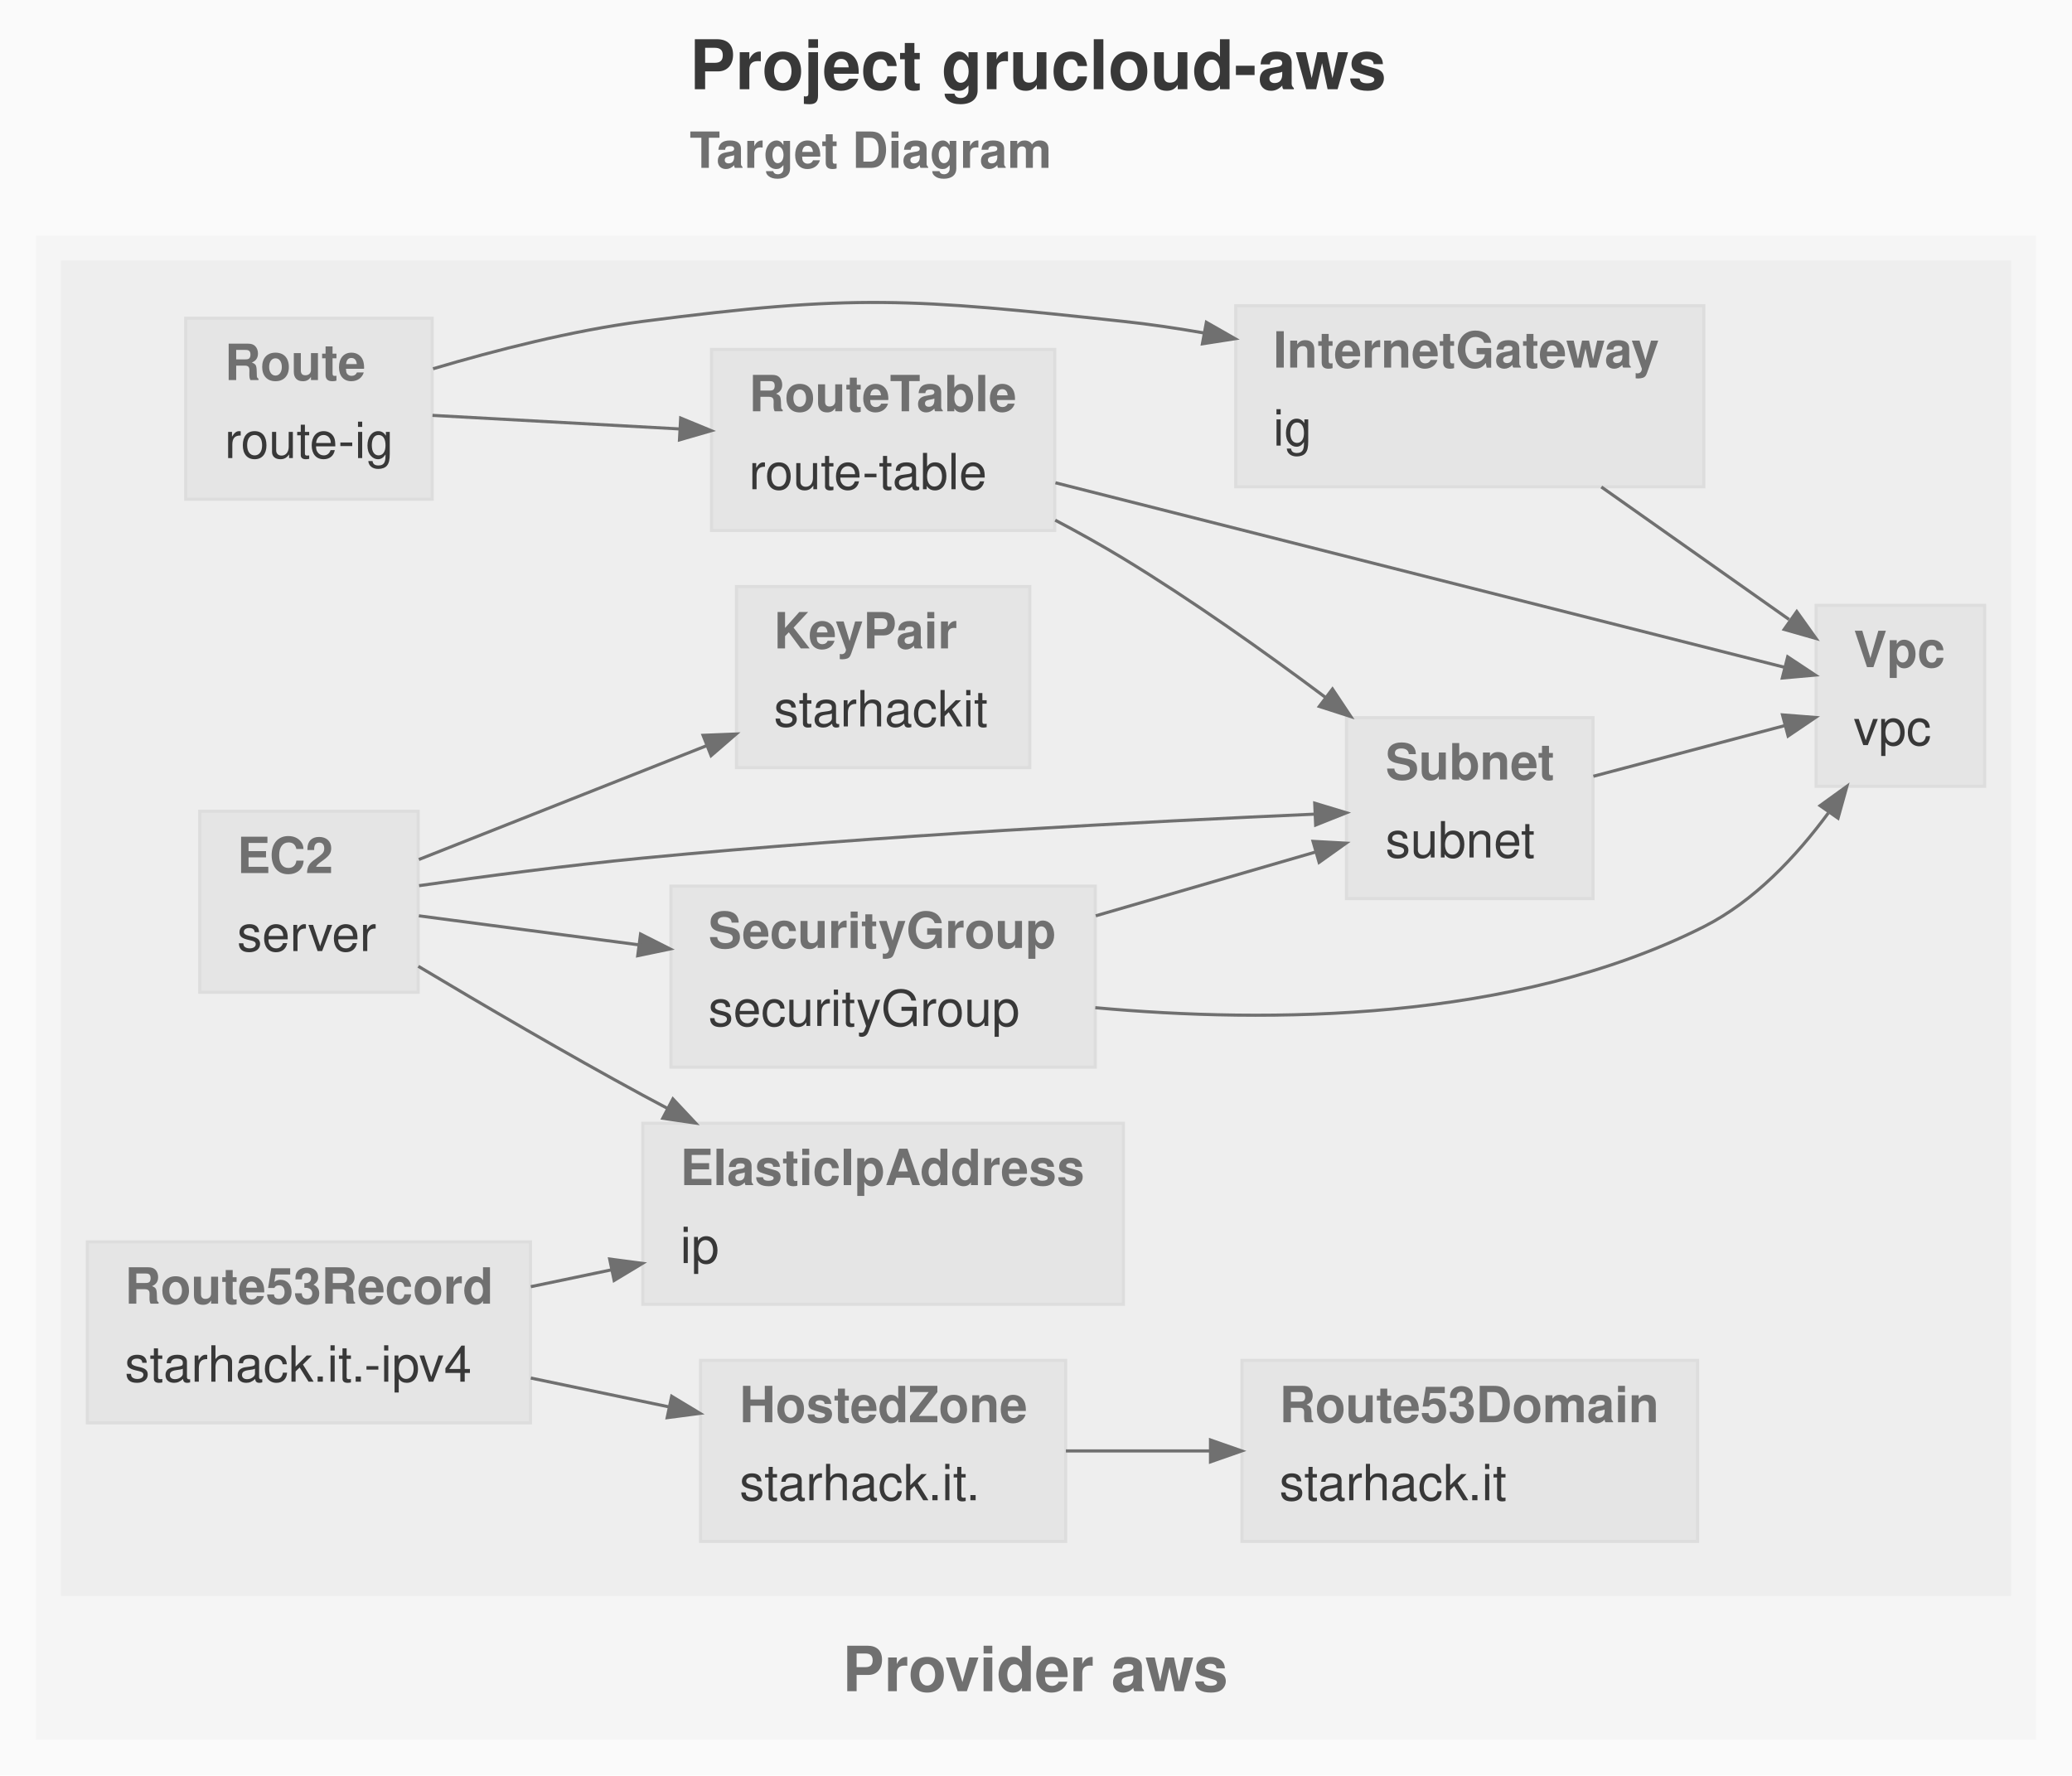
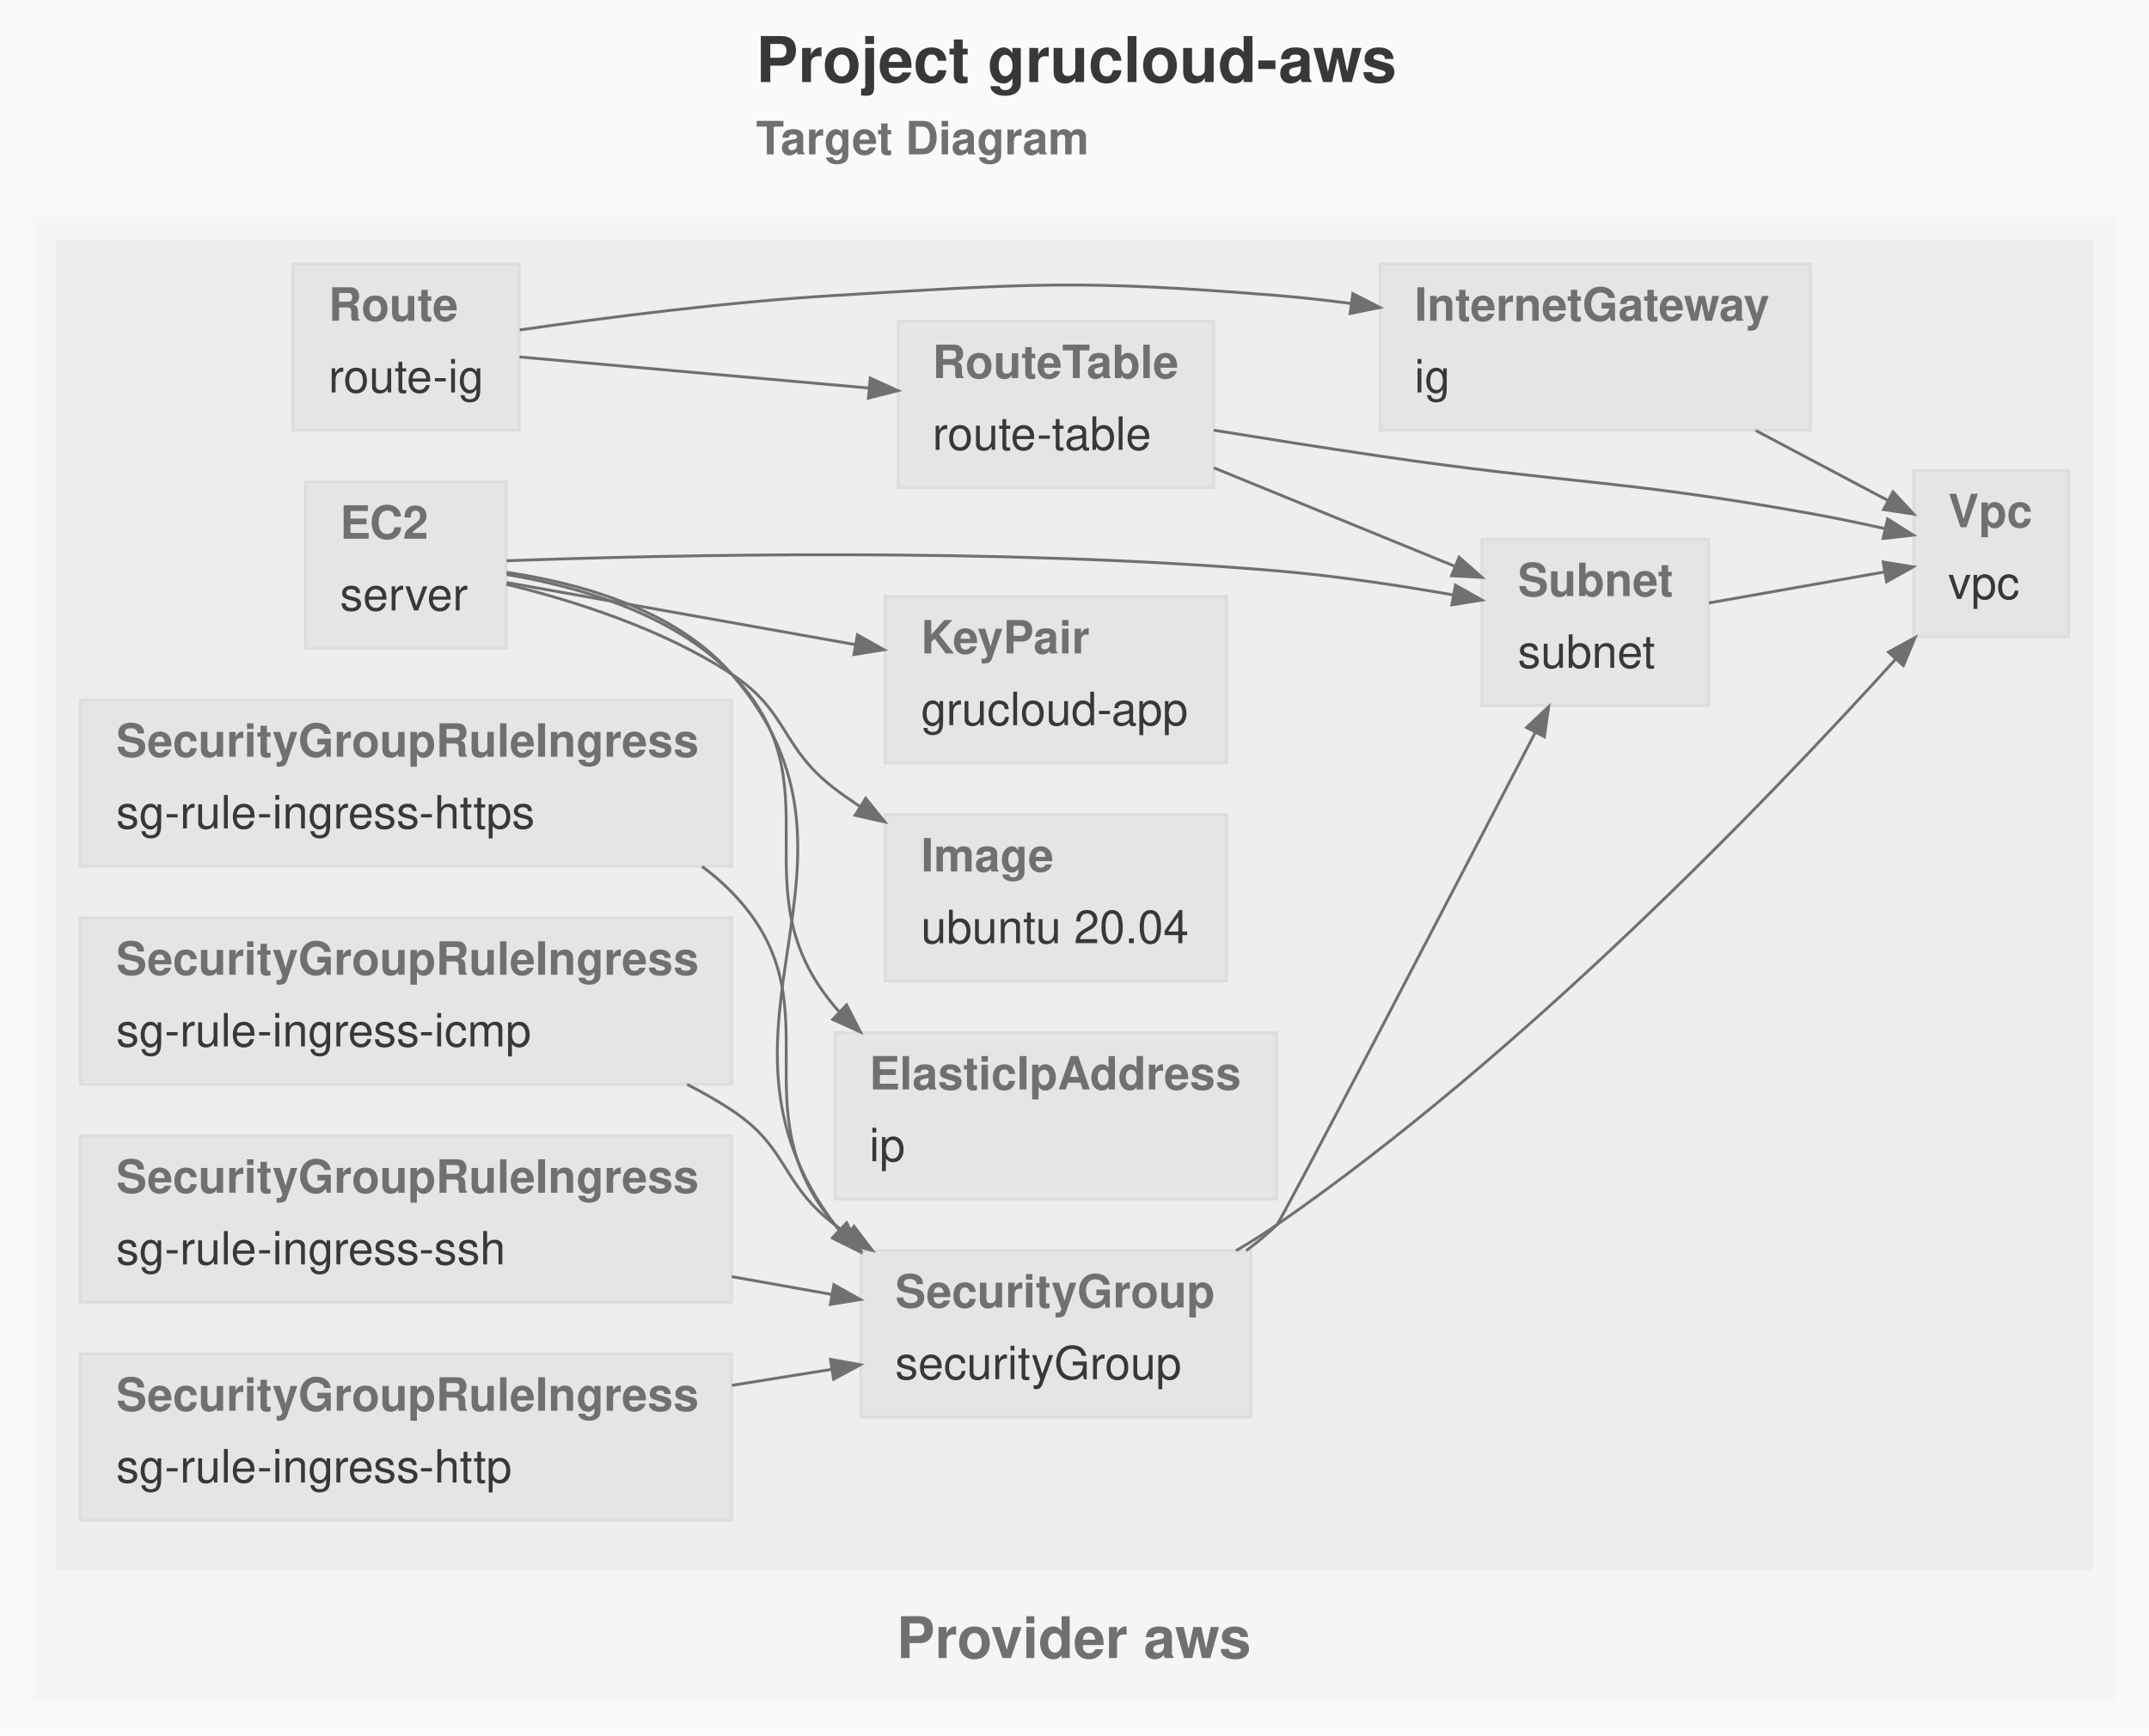
- <svg xmlns="http://www.w3.org/2000/svg" width="664pt" height="569pt" viewBox="0.00 0.00 664.00 569.00">
-   <g id="graph0" class="graph" transform="scale(1 1) rotate(0) translate(4 565)">
-     <polygon fill="#fafafa" stroke="transparent" points="-4,4 -4,-565 660,-565 660,4 -4,4" />
-     <text text-anchor="start" x="217" y="-536.4" font-family="Helvetica,sans-Serif" font-weight="bold" font-size="22.00" fill="#383838">Project grucloud-aws</text>
-     <text text-anchor="start" x="217" y="-511.2" font-family="Helvetica,sans-Serif" font-weight="bold" font-size="16.00" fill="#707070">Target Diagram</text>
+ <svg xmlns="http://www.w3.org/2000/svg" width="749pt" height="605pt" viewBox="0.00 0.00 749.00 605.00">
+   <g id="graph0" class="graph" transform="scale(1 1) rotate(0) translate(4 601)">
+     <polygon fill="#fafafa" stroke="transparent" points="-4,4 -4,-601 745,-601 745,4 -4,4" />
+     <text text-anchor="start" x="259.5" y="-572.4" font-family="Helvetica,sans-Serif" font-weight="bold" font-size="22.00" fill="#383838">Project grucloud-aws</text>
+     <text text-anchor="start" x="259.5" y="-547.2" font-family="Helvetica,sans-Serif" font-weight="bold" font-size="16.00" fill="#707070">Target Diagram</text>
    <g id="clust1" class="cluster">
-       <polygon fill="#f5f5f5" stroke="#f5f5f5" points="8,-8 8,-489 648,-489 648,-8 8,-8" />
-       <text text-anchor="start" x="266" y="-23" font-family="Helvetica,sans-Serif" font-weight="bold" font-size="20.00" fill="#707070">Provider aws</text>
+       <polygon fill="#f5f5f5" stroke="#f5f5f5" points="8,-8 8,-525 733,-525 733,-8 8,-8" />
+       <text text-anchor="start" x="308.5" y="-23" font-family="Helvetica,sans-Serif" font-weight="bold" font-size="20.00" fill="#707070">Provider aws</text>
    </g>
    <g id="clust2" class="cluster">
-       <polygon fill="#eeeeee" stroke="#eeeeee" points="16,-54 16,-481 640,-481 640,-54 16,-54" />
-       <text text-anchor="start" x="327.86" y="-58.3" font-family="Helvetica,sans-Serif" font-size="1.00" fill="#383838"> </text>
+       <polygon fill="#eeeeee" stroke="#eeeeee" points="16,-54 16,-517 725,-517 725,-54 16,-54" />
+       <text text-anchor="start" x="370.36" y="-58.3" font-family="Helvetica,sans-Serif" font-size="1.00" fill="#383838"> </text>
    </g>
    <g id="node1" class="node">
-       <polygon fill="#e5e5e5" stroke="#dddddd" points="326,-377 232,-377 232,-319 326,-319 326,-377" />
-       <text text-anchor="start" x="244" y="-357.2" font-family="Helvetica,sans-Serif" font-weight="bold" font-size="16.00" fill="#707070">KeyPair</text>
-       <text text-anchor="start" x="244" y="-332.2" font-family="Helvetica,sans-Serif" font-size="16.00" fill="#383838">starhackit</text>
+       <polygon fill="#e5e5e5" stroke="#dddddd" points="423.5,-393 304.5,-393 304.5,-335 423.5,-335 423.5,-393" />
+       <text text-anchor="start" x="317" y="-373.2" font-family="Helvetica,sans-Serif" font-weight="bold" font-size="16.00" fill="#707070">KeyPair</text>
+       <text text-anchor="start" x="317" y="-348.2" font-family="Helvetica,sans-Serif" font-size="16.00" fill="#383838">grucloud-app</text>
    </g>
    <g id="node2" class="node">
-       <polygon fill="#e5e5e5" stroke="#dddddd" points="632,-371 578,-371 578,-313 632,-313 632,-371" />
-       <text text-anchor="start" x="590" y="-351.2" font-family="Helvetica,sans-Serif" font-weight="bold" font-size="16.00" fill="#707070">Vpc</text>
-       <text text-anchor="start" x="590" y="-326.2" font-family="Helvetica,sans-Serif" font-size="16.00" fill="#383838">vpc</text>
+       <polygon fill="#e5e5e5" stroke="#dddddd" points="717,-437 663,-437 663,-379 717,-379 717,-437" />
+       <text text-anchor="start" x="675" y="-417.2" font-family="Helvetica,sans-Serif" font-weight="bold" font-size="16.00" fill="#707070">Vpc</text>
+       <text text-anchor="start" x="675" y="-392.2" font-family="Helvetica,sans-Serif" font-size="16.00" fill="#383838">vpc</text>
    </g>
    <g id="node3" class="node">
-       <polygon fill="#e5e5e5" stroke="#dddddd" points="542,-467 392,-467 392,-409 542,-409 542,-467" />
-       <text text-anchor="start" x="404" y="-447.2" font-family="Helvetica,sans-Serif" font-weight="bold" font-size="16.00" fill="#707070">InternetGateway</text>
-       <text text-anchor="start" x="404" y="-422.2" font-family="Helvetica,sans-Serif" font-size="16.00" fill="#383838">ig</text>
+       <polygon fill="#e5e5e5" stroke="#dddddd" points="627,-509 477,-509 477,-451 627,-451 627,-509" />
+       <text text-anchor="start" x="489" y="-489.2" font-family="Helvetica,sans-Serif" font-weight="bold" font-size="16.00" fill="#707070">InternetGateway</text>
+       <text text-anchor="start" x="489" y="-464.2" font-family="Helvetica,sans-Serif" font-size="16.00" fill="#383838">ig</text>
    </g>
    <g id="edge1" class="edge">
-       <path fill="none" stroke="#707070" d="M509.17,-408.94C528.39,-395.37 551.01,-379.41 569.33,-366.47" />
-       <polygon fill="#707070" stroke="#707070" points="571.8,-369.01 577.95,-360.39 567.76,-363.29 571.8,-369.01" />
+       <path fill="none" stroke="#707070" d="M607.92,-450.92C623.53,-442.66 640.08,-433.9 654.14,-426.46" />
+       <polygon fill="#707070" stroke="#707070" points="655.78,-429.55 662.98,-421.78 652.5,-423.36 655.78,-429.55" />
    </g>
    <g id="node4" class="node">
-       <polygon fill="#e5e5e5" stroke="#dddddd" points="506.5,-335 427.5,-335 427.5,-277 506.5,-277 506.5,-335" />
-       <text text-anchor="start" x="440" y="-315.2" font-family="Helvetica,sans-Serif" font-weight="bold" font-size="16.00" fill="#707070">Subnet</text>
-       <text text-anchor="start" x="440" y="-290.2" font-family="Helvetica,sans-Serif" font-size="16.00" fill="#383838">subnet</text>
+       <polygon fill="#e5e5e5" stroke="#dddddd" points="591.5,-413 512.5,-413 512.5,-355 591.5,-355 591.5,-413" />
+       <text text-anchor="start" x="525" y="-393.2" font-family="Helvetica,sans-Serif" font-weight="bold" font-size="16.00" fill="#707070">Subnet</text>
+       <text text-anchor="start" x="525" y="-368.2" font-family="Helvetica,sans-Serif" font-size="16.00" fill="#383838">subnet</text>
    </g>
    <g id="edge2" class="edge">
-       <path fill="none" stroke="#707070" d="M506.61,-316.22C525.91,-321.33 549.13,-327.48 568.05,-332.48" />
-       <polygon fill="#707070" stroke="#707070" points="567.23,-335.89 577.79,-335.06 569.02,-329.12 567.23,-335.89" />
+       <path fill="none" stroke="#707070" d="M591.61,-390.81C610.82,-394.2 633.92,-398.28 652.79,-401.61" />
+       <polygon fill="#707070" stroke="#707070" points="652.34,-405.08 662.79,-403.38 653.55,-398.19 652.34,-405.08" />
    </g>
    <g id="node5" class="node">
-       <polygon fill="#e5e5e5" stroke="#dddddd" points="334,-453 224,-453 224,-395 334,-395 334,-453" />
-       <text text-anchor="start" x="236" y="-433.2" font-family="Helvetica,sans-Serif" font-weight="bold" font-size="16.00" fill="#707070">RouteTable</text>
-       <text text-anchor="start" x="236" y="-408.2" font-family="Helvetica,sans-Serif" font-size="16.00" fill="#383838">route-table</text>
+       <polygon fill="#e5e5e5" stroke="#dddddd" points="419,-489 309,-489 309,-431 419,-431 419,-489" />
+       <text text-anchor="start" x="321" y="-469.2" font-family="Helvetica,sans-Serif" font-weight="bold" font-size="16.00" fill="#707070">RouteTable</text>
+       <text text-anchor="start" x="321" y="-444.2" font-family="Helvetica,sans-Serif" font-size="16.00" fill="#383838">route-table</text>
    </g>
    <g id="edge3" class="edge">
-       <path fill="none" stroke="#707070" d="M334.23,-410.28C400.54,-393.49 510.94,-365.55 567.76,-351.17" />
-       <polygon fill="#707070" stroke="#707070" points="568.89,-354.5 577.72,-348.65 567.17,-347.71 568.89,-354.5" />
+       <path fill="none" stroke="#707070" d="M419.07,-451.01C437.44,-448.04 458.1,-444.78 477,-442 543.54,-432.22 560.8,-433.86 627,-422 635.42,-420.49 644.42,-418.61 652.88,-416.73" />
+       <polygon fill="#707070" stroke="#707070" points="653.89,-420.09 662.86,-414.45 652.33,-413.26 653.89,-420.09" />
    </g>
    <g id="edge4" class="edge">
-       <path fill="none" stroke="#707070" d="M334.16,-398.3C341.61,-394.37 349.07,-390.21 356,-386 378.07,-372.58 401.36,-356.03 420.8,-341.47" />
-       <polygon fill="#707070" stroke="#707070" points="423.01,-344.18 428.88,-335.36 418.79,-338.6 423.01,-344.18" />
+       <path fill="none" stroke="#707070" d="M419.05,-437.92C445.58,-427.07 477.28,-414.12 502.96,-403.63" />
+       <polygon fill="#707070" stroke="#707070" points="504.55,-406.76 512.48,-399.74 501.9,-400.28 504.55,-406.76" />
    </g>
    <g id="node6" class="node">
-       <polygon fill="#e5e5e5" stroke="#dddddd" points="134.5,-463 55.5,-463 55.5,-405 134.5,-405 134.5,-463" />
-       <text text-anchor="start" x="68" y="-443.2" font-family="Helvetica,sans-Serif" font-weight="bold" font-size="16.00" fill="#707070">Route</text>
-       <text text-anchor="start" x="68" y="-418.2" font-family="Helvetica,sans-Serif" font-size="16.00" fill="#383838">route-ig</text>
+       <polygon fill="#e5e5e5" stroke="#dddddd" points="177,-509 98,-509 98,-451 177,-451 177,-509" />
+       <text text-anchor="start" x="110.5" y="-489.2" font-family="Helvetica,sans-Serif" font-weight="bold" font-size="16.00" fill="#707070">Route</text>
+       <text text-anchor="start" x="110.5" y="-464.2" font-family="Helvetica,sans-Serif" font-size="16.00" fill="#383838">route-ig</text>
    </g>
    <g id="edge6" class="edge">
-       <path fill="none" stroke="#707070" d="M134.78,-446.82C154.64,-452.72 179.35,-459.06 202,-462 269.87,-470.81 287.95,-469.34 356,-462 364.38,-461.1 373.06,-459.82 381.7,-458.31" />
-       <polygon fill="#707070" stroke="#707070" points="382.6,-461.7 391.8,-456.45 381.33,-454.82 382.6,-461.7" />
+       <path fill="none" stroke="#707070" d="M177.15,-485.98C207.06,-490.29 249.54,-495.74 287,-498 355.32,-502.13 372.78,-503.54 441,-498 449.39,-497.32 458.1,-496.35 466.78,-495.21" />
+       <polygon fill="#707070" stroke="#707070" points="467.52,-498.64 476.94,-493.8 466.56,-491.71 467.52,-498.64" />
    </g>
    <g id="edge5" class="edge">
-       <path fill="none" stroke="#707070" d="M134.6,-431.88C157.53,-430.62 187.21,-428.99 213.61,-427.54" />
-       <polygon fill="#707070" stroke="#707070" points="214.13,-431.01 223.93,-426.97 213.75,-424.03 214.13,-431.01" />
+       <path fill="none" stroke="#707070" d="M177.09,-476.56C210.54,-473.58 259.6,-469.21 298.93,-465.71" />
+       <polygon fill="#707070" stroke="#707070" points="299.31,-469.19 308.96,-464.81 298.69,-462.22 299.31,-469.19" />
    </g>
    <g id="node7" class="node">
-       <polygon fill="#e5e5e5" stroke="#dddddd" points="347,-281 211,-281 211,-223 347,-223 347,-281" />
-       <text text-anchor="start" x="223" y="-261.2" font-family="Helvetica,sans-Serif" font-weight="bold" font-size="16.00" fill="#707070">SecurityGroup</text>
-       <text text-anchor="start" x="223" y="-236.2" font-family="Helvetica,sans-Serif" font-size="16.00" fill="#383838">securityGroup</text>
+       <polygon fill="#e5e5e5" stroke="#dddddd" points="432,-165 296,-165 296,-107 432,-107 432,-165" />
+       <text text-anchor="start" x="308" y="-145.2" font-family="Helvetica,sans-Serif" font-weight="bold" font-size="16.00" fill="#707070">SecurityGroup</text>
+       <text text-anchor="start" x="308" y="-120.2" font-family="Helvetica,sans-Serif" font-size="16.00" fill="#383838">securityGroup</text>
    </g>
    <g id="edge7" class="edge">
-       <path fill="none" stroke="#707070" d="M347,-242.05C402.3,-237.01 481.27,-237.37 542,-268 558.11,-276.13 571.63,-290.5 581.9,-304.44" />
-       <polygon fill="#707070" stroke="#707070" points="579.28,-306.8 587.86,-313 585.02,-302.79 579.28,-306.8" />
+       <path fill="none" stroke="#707070" d="M426.84,-165.03C431.73,-167.89 436.51,-170.9 441,-174 526.73,-233.28 611.85,-321.72 656.65,-371.15" />
+       <polygon fill="#707070" stroke="#707070" points="654.19,-373.66 663.48,-378.74 659.39,-368.97 654.19,-373.66" />
    </g>
    <g id="edge8" class="edge">
-       <path fill="none" stroke="#707070" d="M347.15,-271.5C370.42,-278.25 396.03,-285.69 417.5,-291.92" />
-       <polygon fill="#707070" stroke="#707070" points="416.78,-295.36 427.36,-294.78 418.73,-288.63 416.78,-295.36" />
+       <path fill="none" stroke="#707070" d="M430.36,-165.04C434.15,-167.81 437.74,-170.8 441,-174 442.7,-175.67 499.74,-285.27 530.99,-345.44" />
+       <polygon fill="#707070" stroke="#707070" points="528.06,-347.39 535.77,-354.65 534.27,-344.16 528.06,-347.39" />
    </g>
    <g id="node8" class="node">
-       <polygon fill="#e5e5e5" stroke="#dddddd" points="356,-205 202,-205 202,-147 356,-147 356,-205" />
-       <text text-anchor="start" x="214" y="-185.2" font-family="Helvetica,sans-Serif" font-weight="bold" font-size="16.00" fill="#707070">ElasticIpAddress</text>
-       <text text-anchor="start" x="214" y="-160.2" font-family="Helvetica,sans-Serif" font-size="16.00" fill="#383838">ip</text>
+       <polygon fill="#e5e5e5" stroke="#dddddd" points="251,-205 24,-205 24,-147 251,-147 251,-205" />
+       <text text-anchor="start" x="36.5" y="-185.2" font-family="Helvetica,sans-Serif" font-weight="bold" font-size="16.00" fill="#707070">SecurityGroupRuleIngress</text>
+       <text text-anchor="start" x="36.5" y="-160.2" font-family="Helvetica,sans-Serif" font-size="16.00" fill="#383838">sg-rule-ingress-ssh</text>
+     </g>
+     <g id="edge9" class="edge">
+       <path fill="none" stroke="#707070" d="M251.08,-155.94C262.81,-153.85 274.53,-151.76 285.73,-149.77" />
+       <polygon fill="#707070" stroke="#707070" points="286.63,-153.16 295.86,-147.96 285.4,-146.27 286.63,-153.16" />
    </g>
    <g id="node9" class="node">
-       <polygon fill="#e5e5e5" stroke="#dddddd" points="130,-305 60,-305 60,-247 130,-247 130,-305" />
-       <text text-anchor="start" x="72" y="-285.2" font-family="Helvetica,sans-Serif" font-weight="bold" font-size="16.00" fill="#707070">EC2</text>
-       <text text-anchor="start" x="72" y="-260.2" font-family="Helvetica,sans-Serif" font-size="16.00" fill="#383838">server</text>
-     </g>
-     <g id="edge9" class="edge">
-       <path fill="none" stroke="#707070" d="M130.23,-289.54C156.16,-299.8 192.31,-314.1 222.37,-325.99" />
-       <polygon fill="#707070" stroke="#707070" points="221.31,-329.34 231.9,-329.76 223.88,-322.83 221.31,-329.34" />
+       <polygon fill="#e5e5e5" stroke="#dddddd" points="251,-129 24,-129 24,-71 251,-71 251,-129" />
+       <text text-anchor="start" x="36.5" y="-109.2" font-family="Helvetica,sans-Serif" font-weight="bold" font-size="16.00" fill="#707070">SecurityGroupRuleIngress</text>
+       <text text-anchor="start" x="36.5" y="-84.2" font-family="Helvetica,sans-Serif" font-size="16.00" fill="#383838">sg-rule-ingress-http</text>
    </g>
    <g id="edge10" class="edge">
-       <path fill="none" stroke="#707070" d="M130.3,-281.16C151.02,-284.11 177.98,-287.69 202,-290 276.99,-297.22 364.29,-301.75 417.32,-304.08" />
-       <polygon fill="#707070" stroke="#707070" points="417.32,-307.59 427.46,-304.52 417.62,-300.59 417.32,-307.59" />
+       <path fill="none" stroke="#707070" d="M251.08,-118.05C262.81,-119.93 274.53,-121.81 285.73,-123.61" />
+       <polygon fill="#707070" stroke="#707070" points="285.44,-127.11 295.86,-125.23 286.54,-120.19 285.44,-127.11" />
+     </g>
+     <g id="node10" class="node">
+       <polygon fill="#e5e5e5" stroke="#dddddd" points="251,-357 24,-357 24,-299 251,-299 251,-357" />
+       <text text-anchor="start" x="36.5" y="-337.2" font-family="Helvetica,sans-Serif" font-weight="bold" font-size="16.00" fill="#707070">SecurityGroupRuleIngress</text>
+       <text text-anchor="start" x="36.5" y="-312.2" font-family="Helvetica,sans-Serif" font-size="16.00" fill="#383838">sg-rule-ingress-https</text>
    </g>
    <g id="edge11" class="edge">
-       <path fill="none" stroke="#707070" d="M130.23,-271.49C150.14,-268.86 176.09,-265.44 200.67,-262.2" />
-       <polygon fill="#707070" stroke="#707070" points="201.28,-265.65 210.74,-260.87 200.37,-258.71 201.28,-265.65" />
+       <path fill="none" stroke="#707070" d="M240.71,-298.93C244.38,-296.22 247.83,-293.25 251,-290 288.69,-251.36 252.06,-215.15 287,-174 287.5,-173.41 288.01,-172.83 288.54,-172.25" />
+       <polygon fill="#707070" stroke="#707070" points="291.07,-174.68 295.89,-165.24 286.24,-169.61 291.07,-174.68" />
+     </g>
+     <g id="node11" class="node">
+       <polygon fill="#e5e5e5" stroke="#dddddd" points="251,-281 24,-281 24,-223 251,-223 251,-281" />
+       <text text-anchor="start" x="36.5" y="-261.2" font-family="Helvetica,sans-Serif" font-weight="bold" font-size="16.00" fill="#707070">SecurityGroupRuleIngress</text>
+       <text text-anchor="start" x="36.5" y="-236.2" font-family="Helvetica,sans-Serif" font-size="16.00" fill="#383838">sg-rule-ingress-icmp</text>
    </g>
    <g id="edge12" class="edge">
-       <path fill="none" stroke="#707070" d="M130.05,-255.32C150.68,-242.98 177.63,-227.2 202,-214 204.55,-212.62 207.16,-211.22 209.81,-209.82" />
-       <polygon fill="#707070" stroke="#707070" points="211.64,-212.81 218.89,-205.08 208.4,-206.61 211.64,-212.81" />
+       <path fill="none" stroke="#707070" d="M235.5,-222.96C240.88,-220.21 246.09,-217.23 251,-214 270.98,-200.86 267.97,-188.49 287,-174 288.41,-172.92 289.86,-171.87 291.34,-170.83" />
+       <polygon fill="#707070" stroke="#707070" points="293.64,-173.5 300.06,-165.07 289.78,-167.66 293.64,-173.5" />
    </g>
-     <g id="node10" class="node">
-       <polygon fill="#e5e5e5" stroke="#dddddd" points="540,-129 394,-129 394,-71 540,-71 540,-129" />
-       <text text-anchor="start" x="406" y="-109.2" font-family="Helvetica,sans-Serif" font-weight="bold" font-size="16.00" fill="#707070">Route53Domain</text>
-       <text text-anchor="start" x="406" y="-84.2" font-family="Helvetica,sans-Serif" font-size="16.00" fill="#383838">starhack.it</text>
+     <g id="node12" class="node">
+       <polygon fill="#e5e5e5" stroke="#dddddd" points="441,-241 287,-241 287,-183 441,-183 441,-241" />
+       <text text-anchor="start" x="299" y="-221.2" font-family="Helvetica,sans-Serif" font-weight="bold" font-size="16.00" fill="#707070">ElasticIpAddress</text>
+       <text text-anchor="start" x="299" y="-196.2" font-family="Helvetica,sans-Serif" font-size="16.00" fill="#383838">ip</text>
    </g>
-     <g id="node11" class="node">
-       <polygon fill="#e5e5e5" stroke="#dddddd" points="337.5,-129 220.5,-129 220.5,-71 337.5,-71 337.5,-129" />
-       <text text-anchor="start" x="233" y="-109.2" font-family="Helvetica,sans-Serif" font-weight="bold" font-size="16.00" fill="#707070">HostedZone</text>
-       <text text-anchor="start" x="233" y="-84.2" font-family="Helvetica,sans-Serif" font-size="16.00" fill="#383838">starhack.it.</text>
+     <g id="node13" class="node">
+       <polygon fill="#e5e5e5" stroke="#dddddd" points="423.5,-317 304.5,-317 304.5,-259 423.5,-259 423.5,-317" />
+       <text text-anchor="start" x="317" y="-297.2" font-family="Helvetica,sans-Serif" font-weight="bold" font-size="16.00" fill="#707070">Image</text>
+       <text text-anchor="start" x="317" y="-272.2" font-family="Helvetica,sans-Serif" font-size="16.00" fill="#383838">ubuntu 20.04</text>
+     </g>
+     <g id="node14" class="node">
+       <polygon fill="#e5e5e5" stroke="#dddddd" points="172.5,-433 102.5,-433 102.5,-375 172.5,-375 172.5,-433" />
+       <text text-anchor="start" x="114.5" y="-413.2" font-family="Helvetica,sans-Serif" font-weight="bold" font-size="16.00" fill="#707070">EC2</text>
+       <text text-anchor="start" x="114.5" y="-388.2" font-family="Helvetica,sans-Serif" font-size="16.00" fill="#383838">server</text>
    </g>
    <g id="edge13" class="edge">
-       <path fill="none" stroke="#707070" d="M337.58,-100C352.19,-100 368.18,-100 383.76,-100" />
-       <polygon fill="#707070" stroke="#707070" points="383.92,-103.5 393.92,-100 383.92,-96.5 383.92,-103.5" />
+       <path fill="none" stroke="#707070" d="M172.6,-397.92C204.71,-392.2 253.77,-383.46 294.04,-376.29" />
+       <polygon fill="#707070" stroke="#707070" points="294.85,-379.7 304.08,-374.5 293.62,-372.81 294.85,-379.7" />
    </g>
-     <g id="node12" class="node">
-       <polygon fill="#e5e5e5" stroke="#dddddd" points="166,-167 24,-167 24,-109 166,-109 166,-167" />
-       <text text-anchor="start" x="36" y="-147.2" font-family="Helvetica,sans-Serif" font-weight="bold" font-size="16.00" fill="#707070">Route53Record</text>
-       <text text-anchor="start" x="36" y="-122.2" font-family="Helvetica,sans-Serif" font-size="16.00" fill="#383838">starhack.it.-ipv4</text>
+     <g id="edge14" class="edge">
+       <path fill="none" stroke="#707070" d="M172.6,-405.5C228.7,-407.57 343.92,-410.21 441,-402 461.27,-400.29 483.44,-396.94 502.53,-393.6" />
+       <polygon fill="#707070" stroke="#707070" points="503.27,-397.02 512.49,-391.81 502.03,-390.13 503.27,-397.02" />
    </g>
    <g id="edge15" class="edge">
-       <path fill="none" stroke="#707070" d="M166.11,-152.64C174.53,-154.4 183.2,-156.21 191.82,-158.01" />
-       <polygon fill="#707070" stroke="#707070" points="191.38,-161.49 201.88,-160.11 192.81,-154.64 191.38,-161.49" />
+       <path fill="none" stroke="#707070" d="M172.55,-401.49C197.91,-397.76 231.4,-388.57 251,-366 307.93,-300.45 234.72,-243.31 287,-174 287.56,-173.25 288.15,-172.52 288.75,-171.8" />
+       <polygon fill="#707070" stroke="#707070" points="291.3,-174.19 295.78,-164.59 286.29,-169.3 291.3,-174.19" />
    </g>
-     <g id="edge14" class="edge">
-       <path fill="none" stroke="#707070" d="M166.11,-123.36C180.67,-120.32 195.99,-117.12 210.46,-114.1" />
-       <polygon fill="#707070" stroke="#707070" points="211.25,-117.51 220.32,-112.04 209.81,-110.66 211.25,-117.51" />
+     <g id="edge16" class="edge">
+       <path fill="none" stroke="#707070" d="M172.61,-400.7C197.5,-396.55 230.34,-387.18 251,-366 288.69,-327.36 252.06,-291.15 287,-250 287.5,-249.41 288.01,-248.83 288.54,-248.25" />
+       <polygon fill="#707070" stroke="#707070" points="291.07,-250.68 295.89,-241.24 286.24,-245.61 291.07,-250.68" />
+     </g>
+     <g id="edge17" class="edge">
+       <path fill="none" stroke="#707070" d="M172.52,-397.31C195.95,-391.6 227.06,-381.75 251,-366 270.98,-352.86 267.97,-340.49 287,-326 289.78,-323.88 292.7,-321.83 295.71,-319.85" />
+       <polygon fill="#707070" stroke="#707070" points="297.73,-322.71 304.38,-314.46 294.04,-316.77 297.73,-322.71" />
    </g>
  </g>
</svg>
